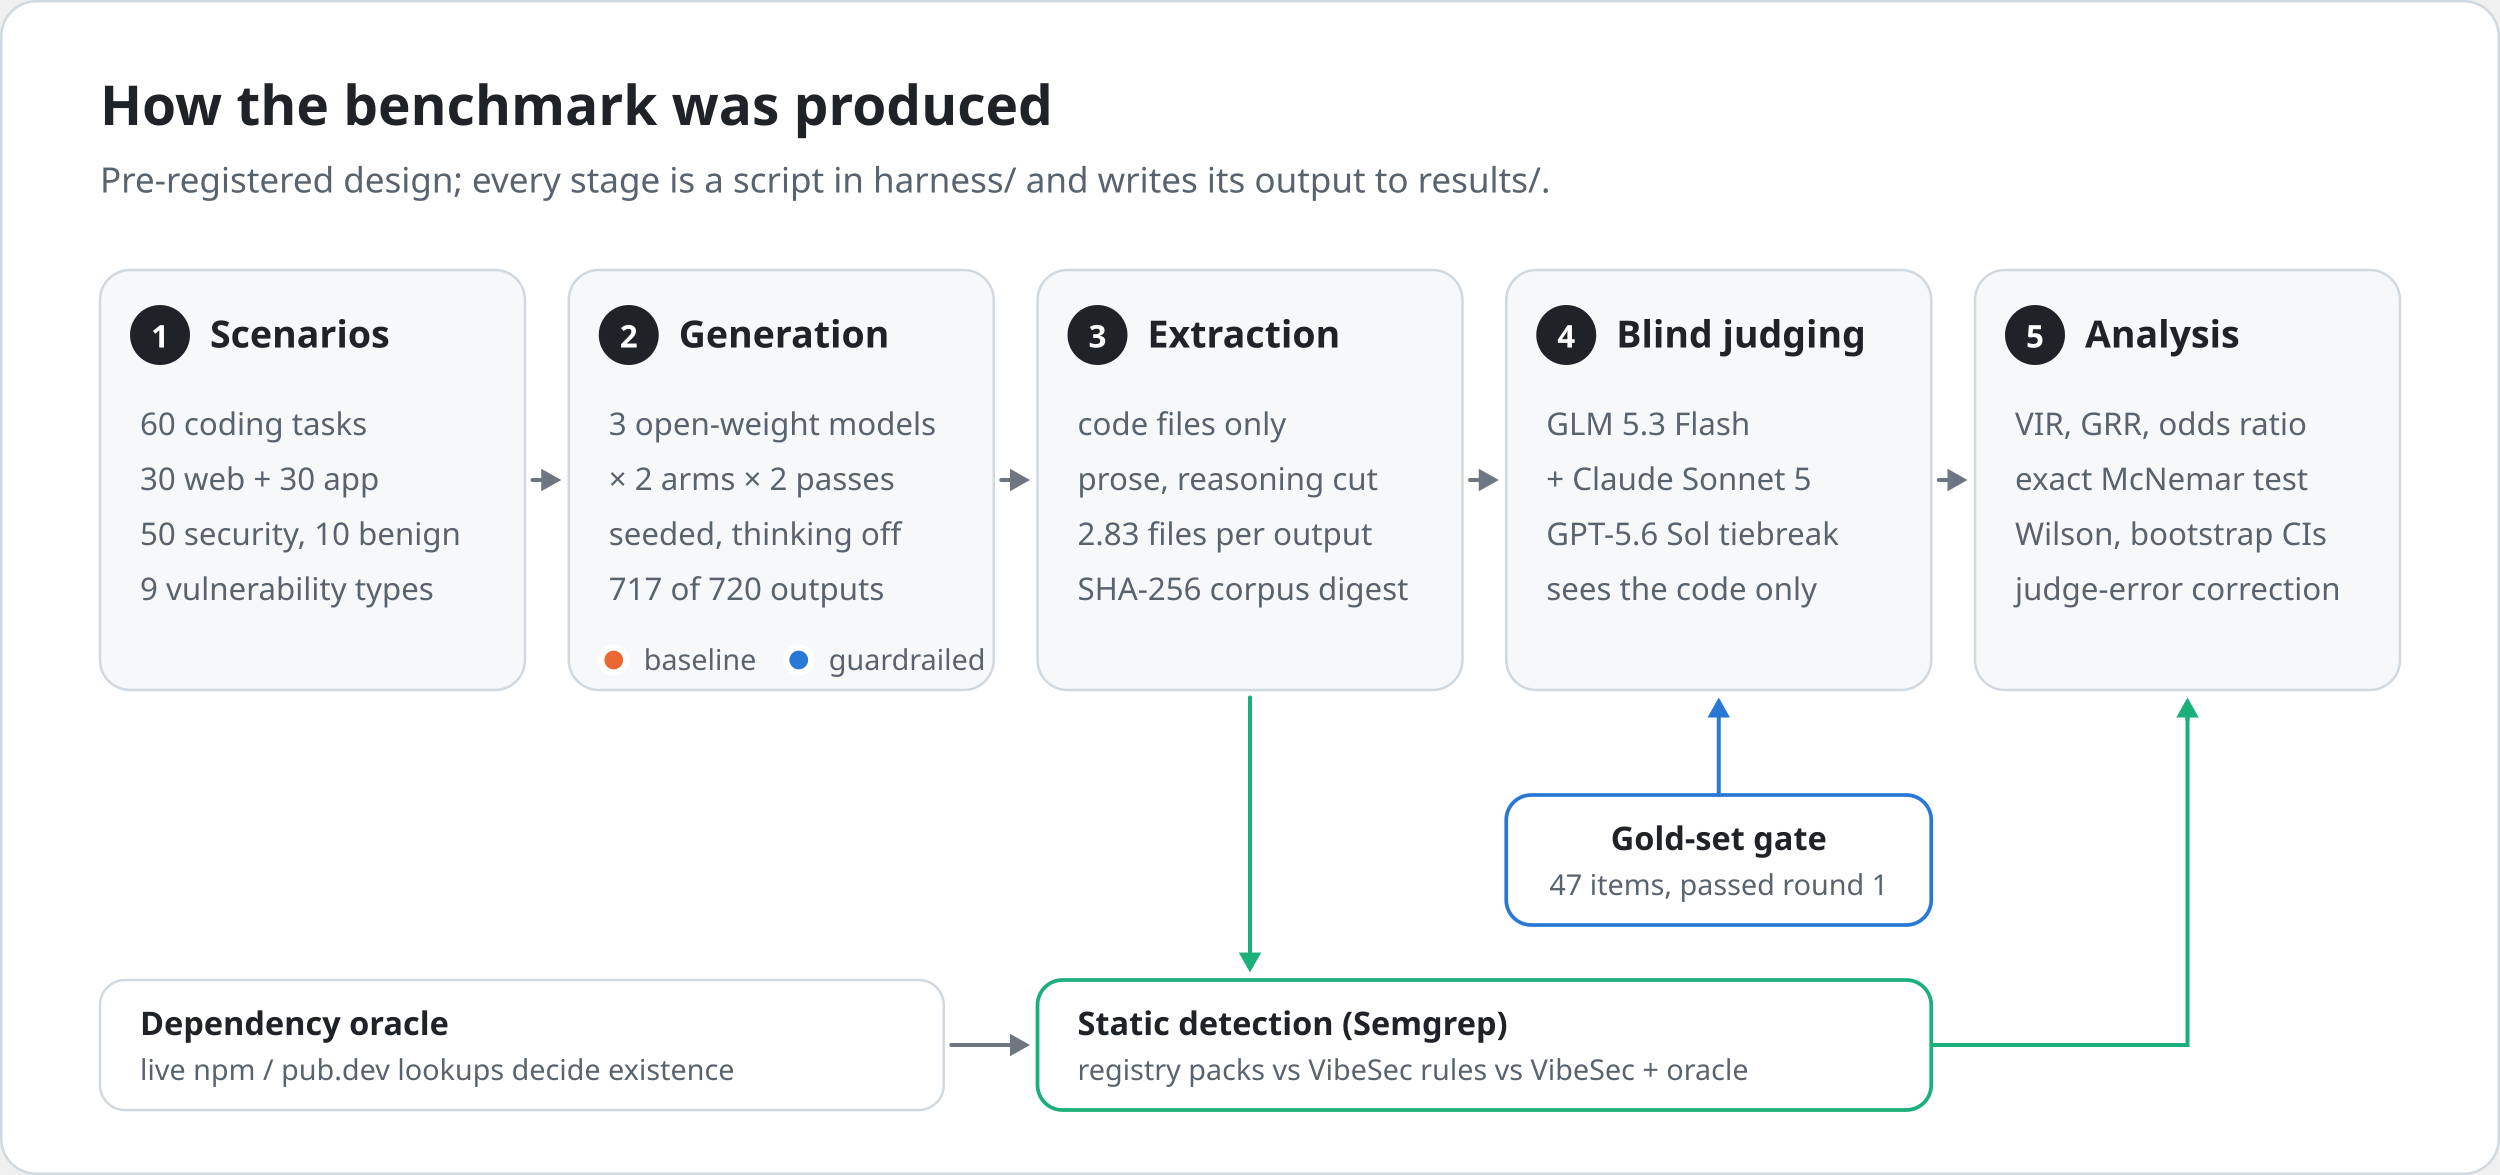
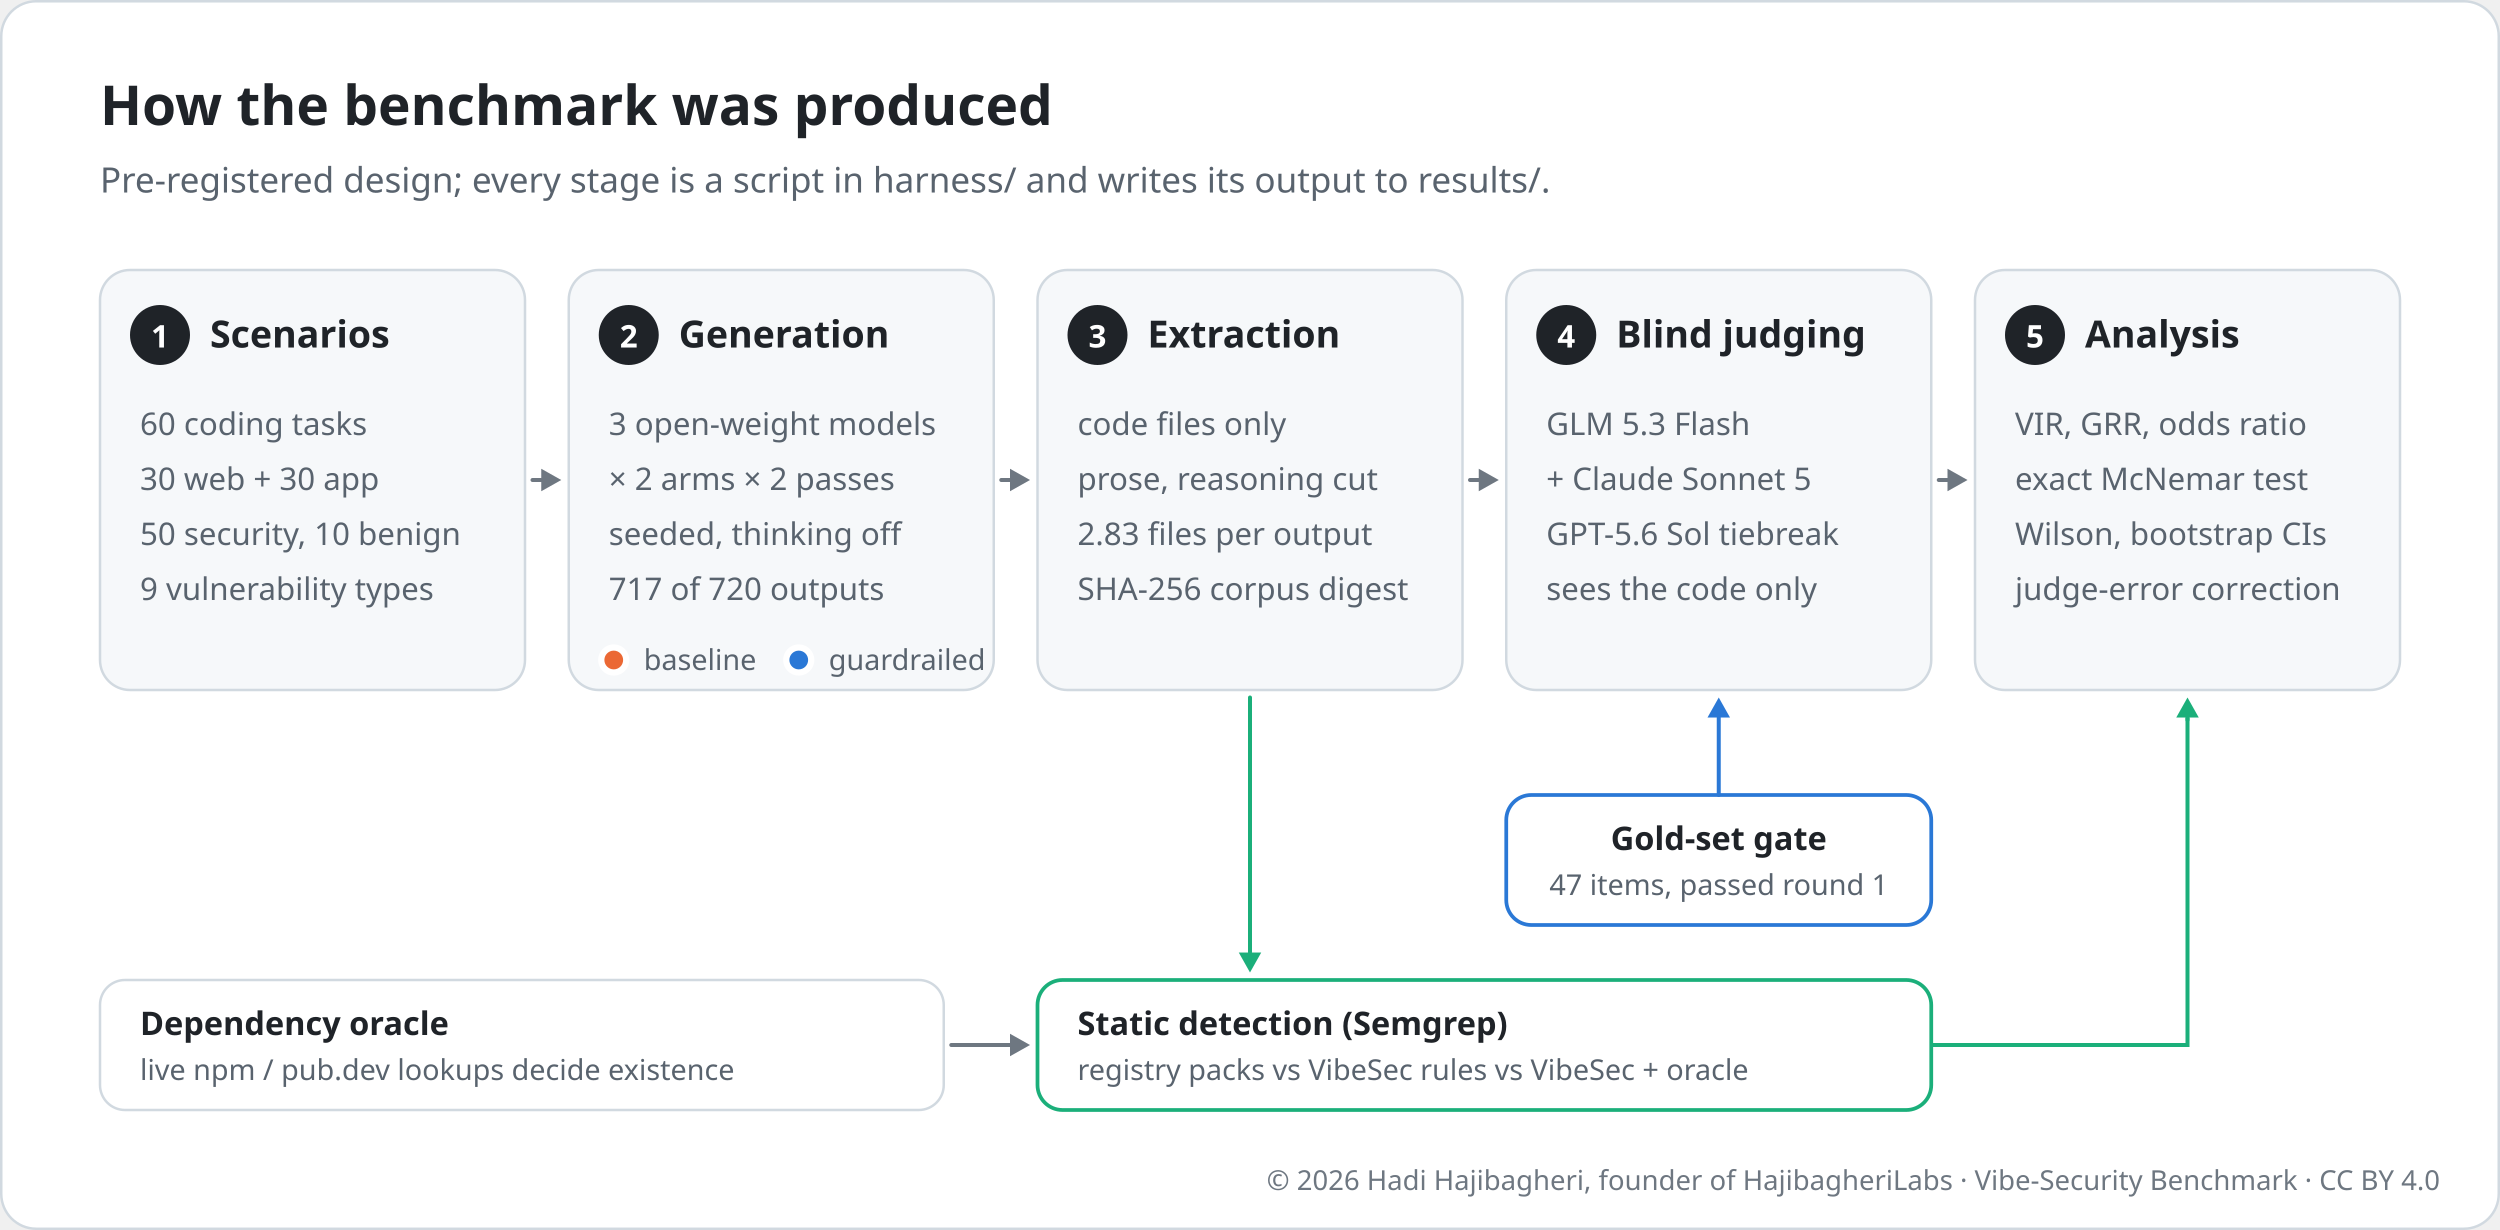
- <svg xmlns="http://www.w3.org/2000/svg" viewBox="0 0 1000 470" width="1000" height="470" role="img" aria-labelledby="t d" font-family="-apple-system, BlinkMacSystemFont, 'Segoe UI', 'Noto Sans', Helvetica, Arial, sans-serif">
-   <rect x="0.5" y="0.5" width="999" height="469" rx="14" fill="#ffffff" stroke="#d1d9e0" stroke-width="1" />
+ <svg xmlns="http://www.w3.org/2000/svg" viewBox="0 0 1000 492" width="1000" height="492" role="img" aria-labelledby="t d" font-family="-apple-system, BlinkMacSystemFont, 'Segoe UI', 'Noto Sans', Helvetica, Arial, sans-serif">
+   <rect x="0.5" y="0.5" width="999" height="491" rx="14" fill="#ffffff" stroke="#d1d9e0" stroke-width="1" />
  <text x="40.0" y="50.0" font-size="22" fill="#1f2328" font-weight="700">How the benchmark was produced</text>
  <text x="40.0" y="77.0" font-size="14" fill="#59636e">Pre-registered design; every stage is a script in harness/ and writes its output to results/.</text>
  <rect x="40.0" y="108.0" width="170.0" height="168.0" rx="12" fill="#f6f8fa" stroke="#d1d9e0" stroke-width="1" />
  <circle cx="64.0" cy="134.0" r="12" fill="#1f2328" />
  <text x="64.0" y="139.0" font-size="12.5" fill="#ffffff" font-weight="700" text-anchor="middle">1</text>
  <text x="84.0" y="139.0" font-size="15" fill="#1f2328" font-weight="700">Scenarios</text>
  <text x="56.0" y="174.0" font-size="12.5" fill="#59636e">60 coding tasks</text>
  <text x="56.0" y="196.0" font-size="12.5" fill="#59636e">30 web + 30 app</text>
  <text x="56.0" y="218.0" font-size="12.5" fill="#59636e">50 security, 10 benign</text>
  <text x="56.0" y="240.0" font-size="12.5" fill="#59636e">9 vulnerability types</text>
  <rect x="227.5" y="108.0" width="170.0" height="168.0" rx="12" fill="#f6f8fa" stroke="#d1d9e0" stroke-width="1" />
  <circle cx="251.5" cy="134.0" r="12" fill="#1f2328" />
  <text x="251.5" y="139.0" font-size="12.5" fill="#ffffff" font-weight="700" text-anchor="middle">2</text>
  <text x="271.5" y="139.0" font-size="15" fill="#1f2328" font-weight="700">Generation</text>
  <text x="243.5" y="174.0" font-size="12.5" fill="#59636e">3 open-weight models</text>
  <text x="243.5" y="196.0" font-size="12.5" fill="#59636e">× 2 arms × 2 passes</text>
  <text x="243.5" y="218.0" font-size="12.5" fill="#59636e">seeded, thinking off</text>
  <text x="243.5" y="240.0" font-size="12.5" fill="#59636e">717 of 720 outputs</text>
  <line x1="213.0" y1="192.0" x2="216.5" y2="192.0" stroke="#6e7781" stroke-width="1.6" stroke-linecap="round" />
  <path d="M224.5 192.0 L216.5 187.5 L216.5 196.5 Z" fill="#6e7781" />
  <rect x="415.0" y="108.0" width="170.0" height="168.0" rx="12" fill="#f6f8fa" stroke="#d1d9e0" stroke-width="1" />
  <circle cx="439.0" cy="134.0" r="12" fill="#1f2328" />
  <text x="439.0" y="139.0" font-size="12.5" fill="#ffffff" font-weight="700" text-anchor="middle">3</text>
  <text x="459.0" y="139.0" font-size="15" fill="#1f2328" font-weight="700">Extraction</text>
  <text x="431.0" y="174.0" font-size="12.5" fill="#59636e">code files only</text>
  <text x="431.0" y="196.0" font-size="12.5" fill="#59636e">prose, reasoning cut</text>
  <text x="431.0" y="218.0" font-size="12.5" fill="#59636e">2.83 files per output</text>
  <text x="431.0" y="240.0" font-size="12.5" fill="#59636e">SHA-256 corpus digest</text>
  <line x1="400.5" y1="192.0" x2="404.0" y2="192.0" stroke="#6e7781" stroke-width="1.6" stroke-linecap="round" />
  <path d="M412.0 192.0 L404.0 187.5 L404.0 196.5 Z" fill="#6e7781" />
  <rect x="602.5" y="108.0" width="170.0" height="168.0" rx="12" fill="#f6f8fa" stroke="#d1d9e0" stroke-width="1" />
  <circle cx="626.5" cy="134.0" r="12" fill="#1f2328" />
  <text x="626.5" y="139.0" font-size="12.5" fill="#ffffff" font-weight="700" text-anchor="middle">4</text>
  <text x="646.5" y="139.0" font-size="15" fill="#1f2328" font-weight="700">Blind judging</text>
  <text x="618.5" y="174.0" font-size="12.5" fill="#59636e">GLM 5.3 Flash</text>
  <text x="618.5" y="196.0" font-size="12.5" fill="#59636e">+ Claude Sonnet 5</text>
  <text x="618.5" y="218.0" font-size="12.5" fill="#59636e">GPT-5.6 Sol tiebreak</text>
  <text x="618.5" y="240.0" font-size="12.5" fill="#59636e">sees the code only</text>
  <line x1="588.0" y1="192.0" x2="591.5" y2="192.0" stroke="#6e7781" stroke-width="1.6" stroke-linecap="round" />
  <path d="M599.5 192.0 L591.5 187.5 L591.5 196.5 Z" fill="#6e7781" />
  <rect x="790.0" y="108.0" width="170.0" height="168.0" rx="12" fill="#f6f8fa" stroke="#d1d9e0" stroke-width="1" />
  <circle cx="814.0" cy="134.0" r="12" fill="#1f2328" />
  <text x="814.0" y="139.0" font-size="12.5" fill="#ffffff" font-weight="700" text-anchor="middle">5</text>
  <text x="834.0" y="139.0" font-size="15" fill="#1f2328" font-weight="700">Analysis</text>
  <text x="806.0" y="174.0" font-size="12.5" fill="#59636e">VIR, GRR, odds ratio</text>
  <text x="806.0" y="196.0" font-size="12.5" fill="#59636e">exact McNemar test</text>
  <text x="806.0" y="218.0" font-size="12.5" fill="#59636e">Wilson, bootstrap CIs</text>
  <text x="806.0" y="240.0" font-size="12.5" fill="#59636e">judge-error correction</text>
  <line x1="775.5" y1="192.0" x2="779.0" y2="192.0" stroke="#6e7781" stroke-width="1.6" stroke-linecap="round" />
  <path d="M787.0 192.0 L779.0 187.5 L779.0 196.5 Z" fill="#6e7781" />
  <circle cx="245.5" cy="264.0" r="5" fill="#eb6834" stroke="#ffffff" stroke-width="2.5" />
  <text x="257.5" y="268.0" font-size="11.5" fill="#59636e">baseline</text>
  <circle cx="319.5" cy="264.0" r="5" fill="#2a78d6" stroke="#ffffff" stroke-width="2.5" />
  <text x="331.5" y="268.0" font-size="11.5" fill="#59636e">guardrailed</text>
  <rect x="602.5" y="318.0" width="170.0" height="52.0" rx="10" fill="#ffffff" stroke="#2a78d6" stroke-width="1.5" />
  <text x="687.5" y="340.0" font-size="13" fill="#1f2328" font-weight="700" text-anchor="middle">Gold-set gate</text>
  <text x="687.5" y="358.0" font-size="11.5" fill="#59636e" text-anchor="middle">47 items, passed round 1</text>
  <line x1="687.5" y1="318.0" x2="687.5" y2="287.0" stroke="#2a78d6" stroke-width="1.6" stroke-linecap="round" />
  <path d="M687.5 279.0 L683.0 287.0 L692.0 287.0 Z" fill="#2a78d6" />
  <rect x="40.0" y="392.0" width="337.5" height="52.0" rx="10" fill="#ffffff" stroke="#d1d9e0" stroke-width="1" />
  <text x="56.0" y="414.0" font-size="13" fill="#1f2328" font-weight="700">Dependency oracle</text>
  <text x="56.0" y="432.0" font-size="11.5" fill="#59636e">live npm / pub.dev lookups decide existence</text>
  <rect x="415.0" y="392.0" width="357.5" height="52.0" rx="10" fill="#ffffff" stroke="#1baf7a" stroke-width="1.5" />
  <text x="431.0" y="414.0" font-size="13" fill="#1f2328" font-weight="700">Static detection (Semgrep)</text>
  <text x="431.0" y="432.0" font-size="11.5" fill="#59636e">registry packs vs VibeSec rules vs VibeSec + oracle</text>
  <line x1="500.0" y1="279.0" x2="500.0" y2="381.0" stroke="#1baf7a" stroke-width="1.6" stroke-linecap="round" />
  <path d="M500.0 389.0 L504.5 381.0 L495.5 381.0 Z" fill="#1baf7a" />
  <line x1="380.5" y1="418.0" x2="404.0" y2="418.0" stroke="#6e7781" stroke-width="1.6" stroke-linecap="round" />
  <path d="M412.0 418.0 L404.0 413.5 L404.0 422.5 Z" fill="#6e7781" />
  <path d="M772.5 418 H875.0 V287.0" fill="none" stroke="#1baf7a" stroke-width="1.6" />
  <line x1="875.0" y1="288.0" x2="875.0" y2="287.0" stroke="#1baf7a" stroke-width="1.6" stroke-linecap="round" />
  <path d="M875.0 279.0 L870.5 287.0 L879.5 287.0 Z" fill="#1baf7a" />
+   <text x="976.0" y="476.0" font-size="11" fill="#6e7781" text-anchor="end">© 2026 Hadi Hajibagheri, founder of HajibagheriLabs · Vibe-Security Benchmark · CC BY 4.0</text>
</svg>
